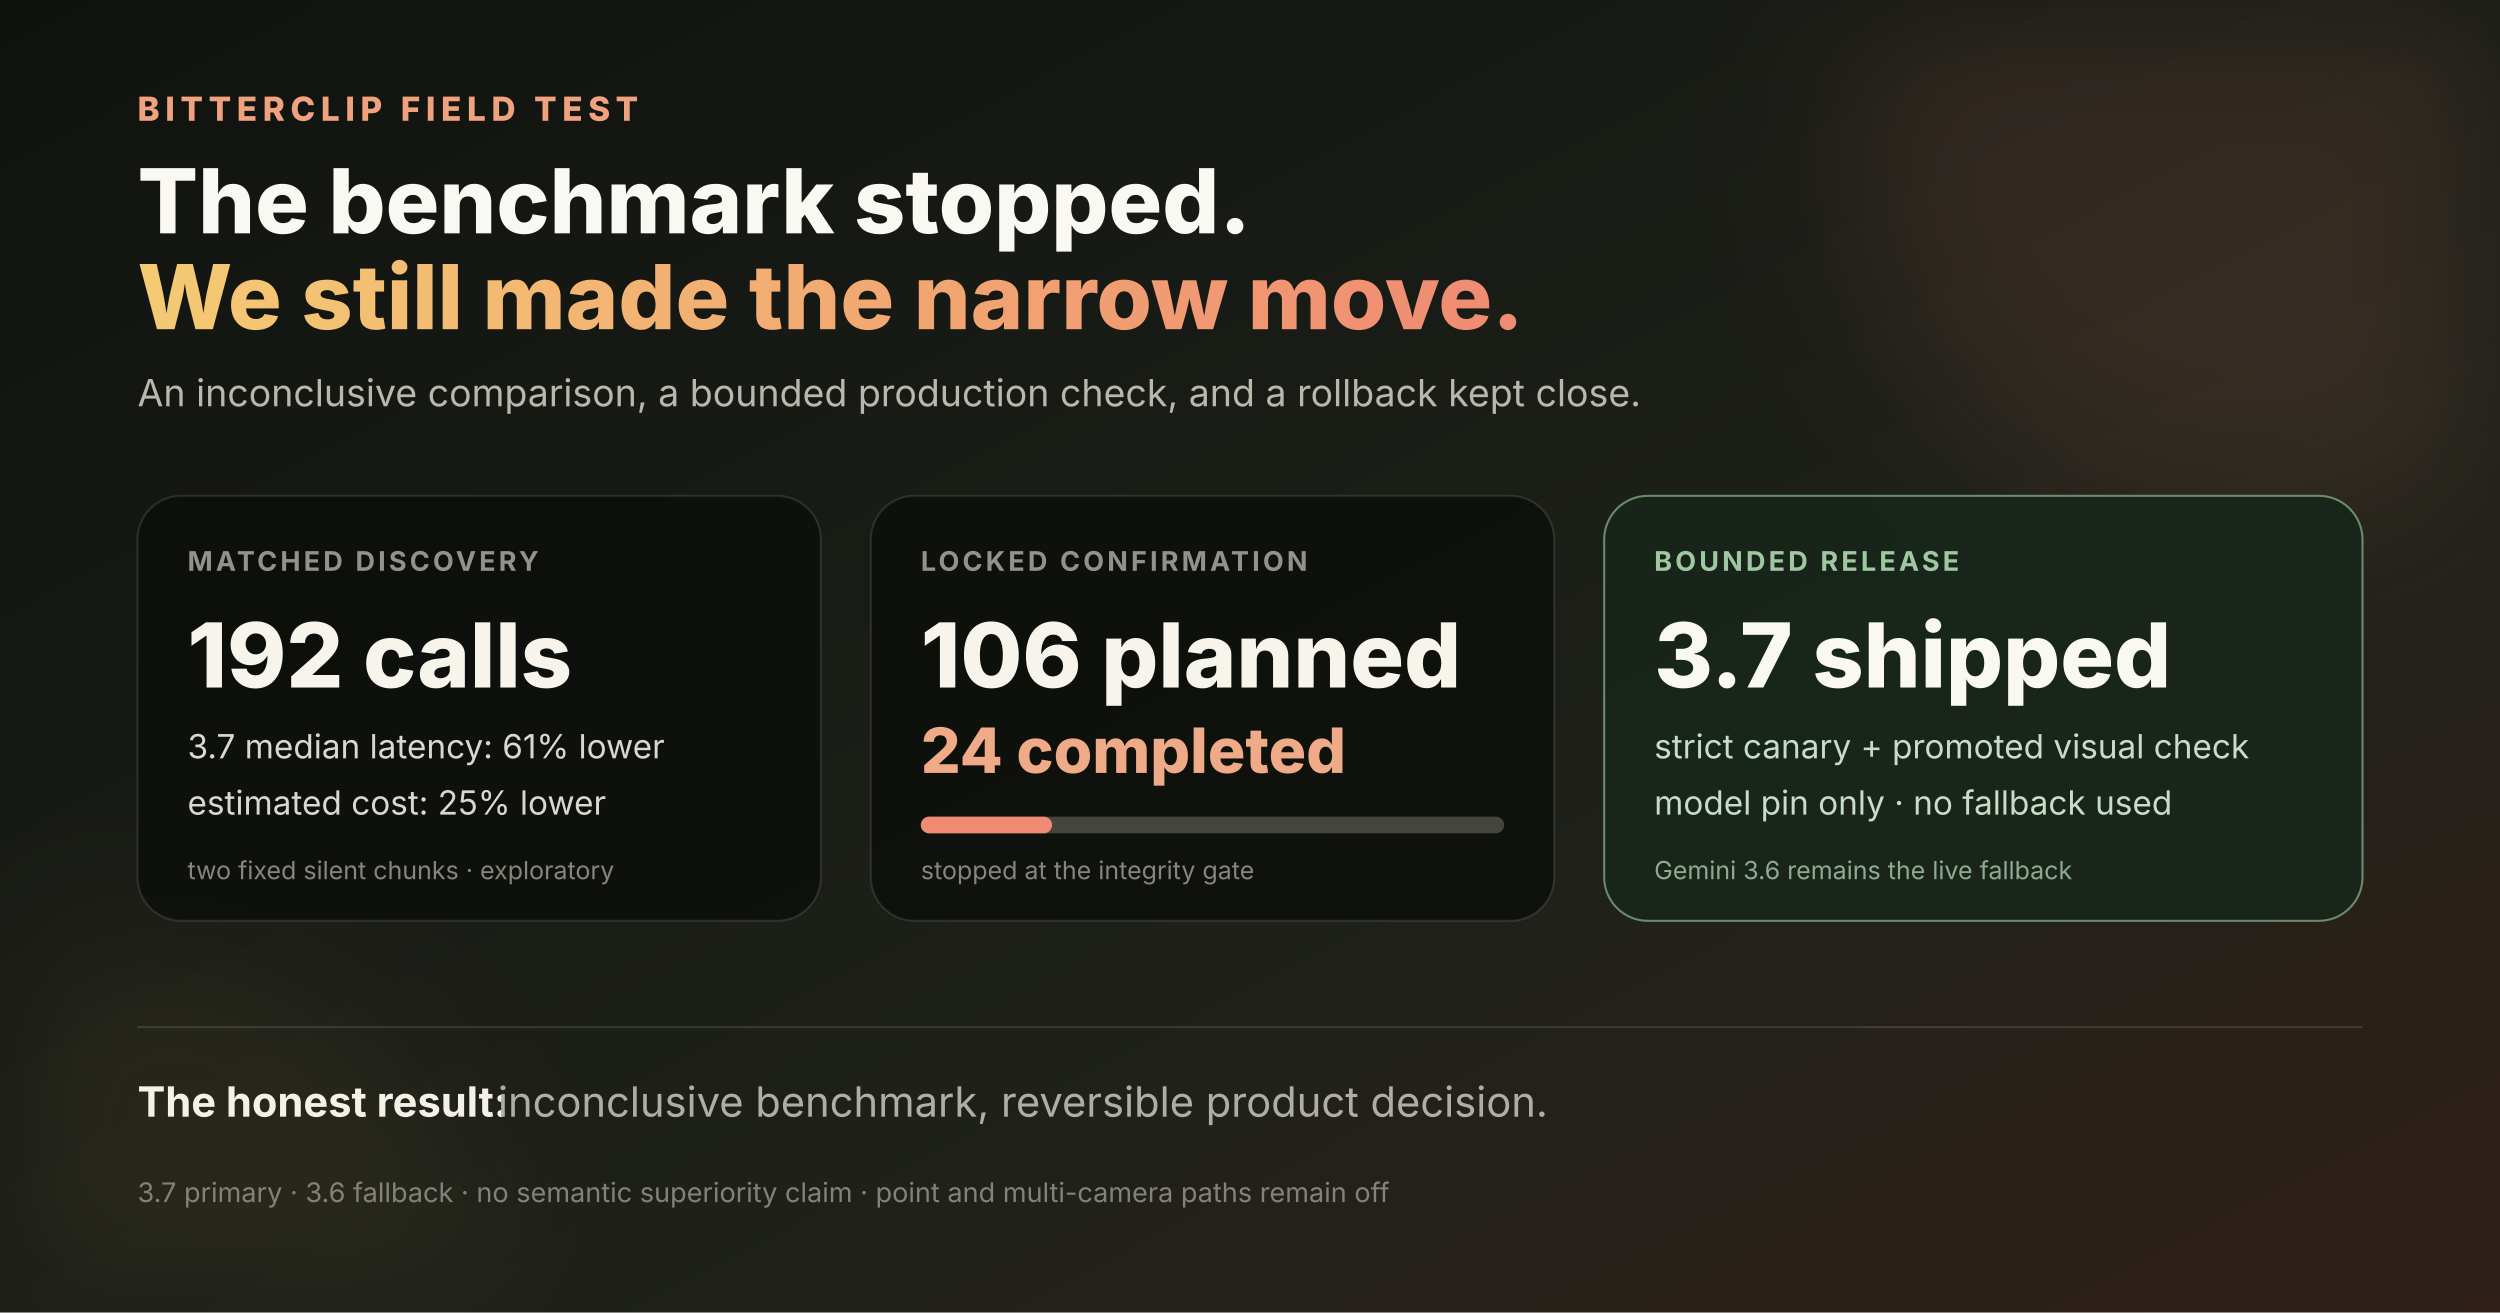
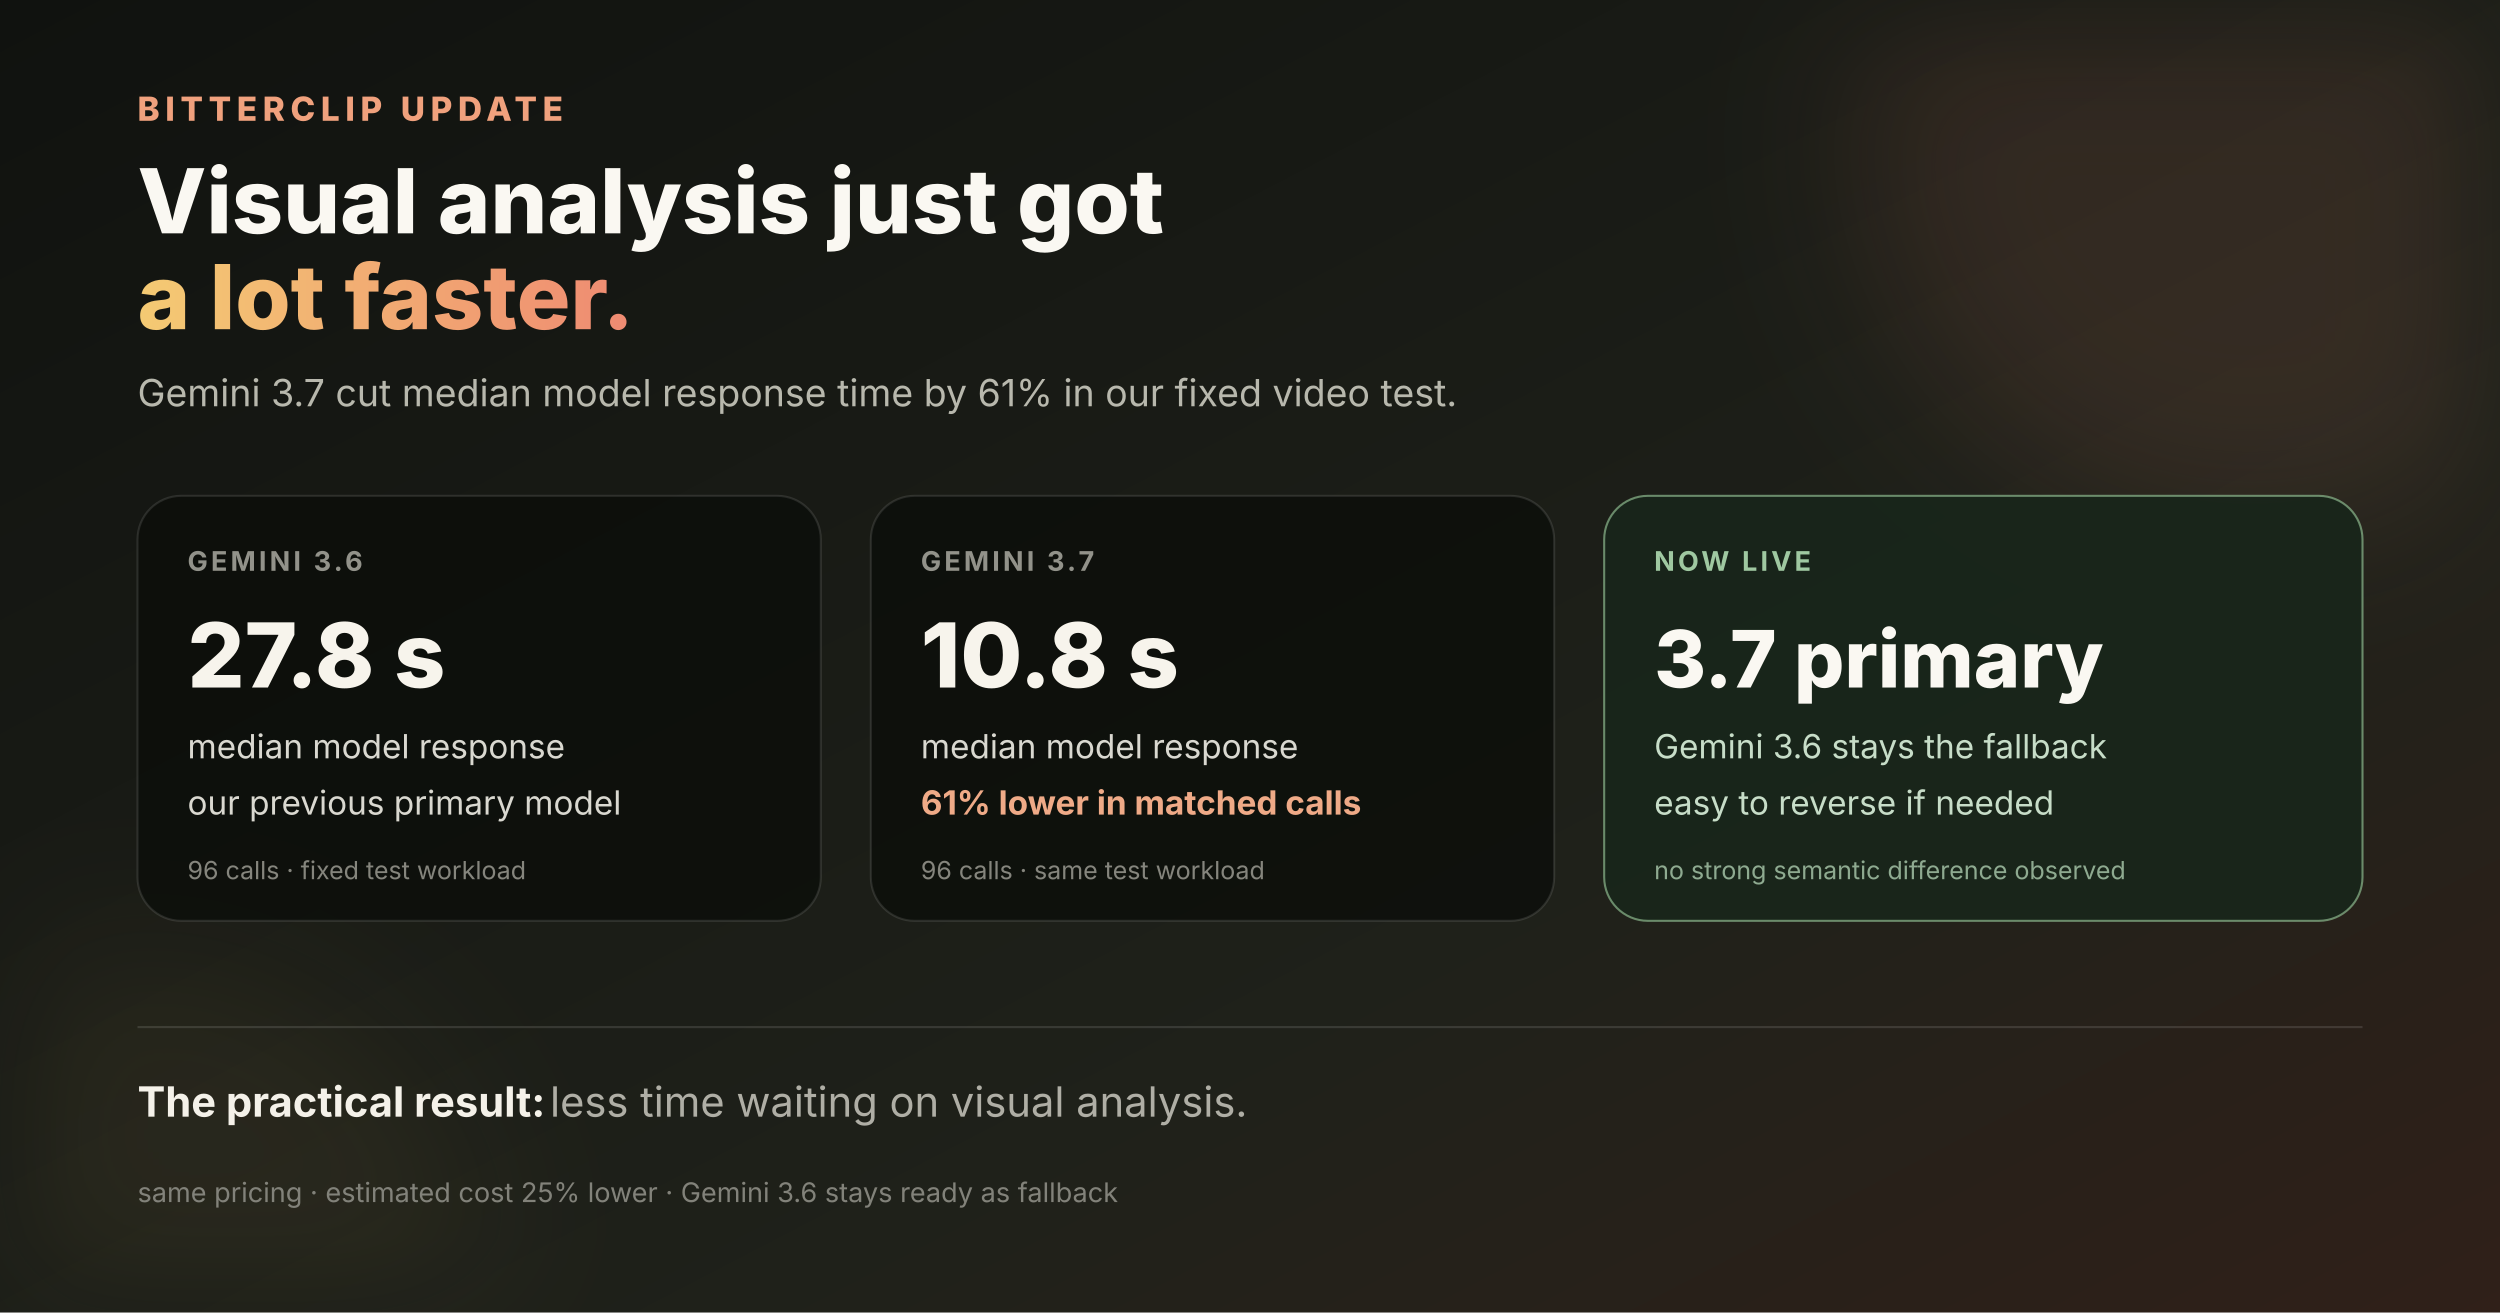
<svg xmlns="http://www.w3.org/2000/svg" width="1200" height="630" viewBox="0 0 1200 630" role="img" aria-labelledby="title desc">
  <defs>
    <linearGradient id="bg" x1="0" y1="0" x2="1" y2="1">
      <stop offset="0" stop-color="#10120f" />
      <stop offset="0.65" stop-color="#1f211a" />
      <stop offset="1" stop-color="#302019" />
    </linearGradient>
    <linearGradient id="warm" x1="0" y1="0" x2="1" y2="0">
      <stop offset="0" stop-color="#f4ca73" />
      <stop offset="1" stop-color="#ef8b72" />
    </linearGradient>
    <filter id="blur" x="-50%" y="-50%" width="200%" height="200%">
      <feGaussianBlur stdDeviation="38" />
    </filter>
  </defs>
  <rect width="1200" height="630" fill="url(#bg)" />
  <circle cx="1080" cy="64" r="190" fill="#ef8b72" opacity="0.11" filter="url(#blur)" />
  <circle cx="65" cy="625" r="170" fill="#f4ca73" opacity="0.06" filter="url(#blur)" />
  <g font-family="Inter, ui-sans-serif, system-ui, sans-serif">
-     <text x="66" y="58" fill="#f0a17d" font-size="16" font-weight="760" letter-spacing="2.7">BITTERCLIP FIELD TEST</text>
-     <text x="66" y="112" fill="#faf8f2" font-size="43" font-weight="790">The benchmark stopped.</text>
-     <text x="66" y="158" fill="url(#warm)" font-size="43" font-weight="790">We still made the narrow move.</text>
-     <text x="66" y="195" fill="#b8b8ad" font-size="18">An inconclusive comparison, a bounded production check, and a rollback kept close.</text>
+     <text x="66" y="58" fill="#f0a17d" font-size="16" font-weight="760" letter-spacing="2.7">BITTERCLIP UPDATE</text>
+     <text x="66" y="112" fill="#faf8f2" font-size="43" font-weight="790">Visual analysis just got</text>
+     <text x="66" y="158" fill="url(#warm)" font-size="43" font-weight="790">a lot faster.</text>
+     <text x="66" y="195" fill="#b8b8ad" font-size="18">Gemini 3.7 cut median model response time by 61% in our fixed video test.</text>
    <g transform="translate(66 238)">
      <rect width="328" height="204" rx="21" fill="#0b0d0a" fill-opacity="0.78" stroke="#fff" stroke-opacity="0.11" />
-       <text x="24" y="36" fill="#92928a" font-size="13" font-weight="730" letter-spacing="1.5">MATCHED DISCOVERY</text>
-       <text x="24" y="92" fill="#f7f4ec" font-size="43" font-weight="820">192 calls</text>
-       <text x="24" y="126" fill="#d9d8d0" font-size="16">3.7 median latency: 61% lower</text>
-       <text x="24" y="153" fill="#d9d8d0" font-size="16">estimated cost: 25% lower</text>
-       <text x="24" y="184" fill="#85857d" font-size="12">two fixed silent chunks · exploratory</text>
+       <text x="24" y="36" fill="#92928a" font-size="13" font-weight="730" letter-spacing="1.5">GEMINI 3.6</text>
+       <text x="24" y="92" fill="#f7f4ec" font-size="43" font-weight="820">27.8 s</text>
+       <text x="24" y="126" fill="#d9d8d0" font-size="16">median model response</text>
+       <text x="24" y="153" fill="#d9d8d0" font-size="16">our previous primary model</text>
+       <text x="24" y="184" fill="#85857d" font-size="12">96 calls · fixed test workload</text>
    </g>
    <g transform="translate(418 238)">
      <rect width="328" height="204" rx="21" fill="#0b0d0a" fill-opacity="0.78" stroke="#fff" stroke-opacity="0.11" />
-       <text x="24" y="36" fill="#92928a" font-size="13" font-weight="730" letter-spacing="1.5">LOCKED CONFIRMATION</text>
-       <text x="24" y="92" fill="#f7f4ec" font-size="43" font-weight="820">106 planned</text>
-       <text x="24" y="133" fill="#efaa87" font-size="30" font-weight="780">24 completed</text>
-       <rect x="24" y="154" width="280" height="8" rx="4" fill="#44463e" />
-       <rect x="24" y="154" width="63" height="8" rx="4" fill="#ef8b72" />
-       <text x="24" y="184" fill="#85857d" font-size="12">stopped at the integrity gate</text>
+       <text x="24" y="36" fill="#92928a" font-size="13" font-weight="730" letter-spacing="1.5">GEMINI 3.7</text>
+       <text x="24" y="92" fill="#f7f4ec" font-size="43" font-weight="820">10.8 s</text>
+       <text x="24" y="126" fill="#d9d8d0" font-size="16">median model response</text>
+       <text x="24" y="153" fill="#efaa87" font-size="16" font-weight="730">61% lower in matched calls</text>
+       <text x="24" y="184" fill="#85857d" font-size="12">96 calls · same test workload</text>
    </g>
    <g transform="translate(770 238)">
      <rect width="364" height="204" rx="21" fill="#18251b" fill-opacity="0.92" stroke="#8fbc91" stroke-opacity="0.68" />
-       <text x="24" y="36" fill="#9fc8a1" font-size="13" font-weight="730" letter-spacing="1.5">BOUNDED RELEASE</text>
-       <text x="24" y="92" fill="#faf8f2" font-size="43" font-weight="820">3.7 shipped</text>
-       <text x="24" y="126" fill="#c7ddc8" font-size="16">strict canary + promoted visual check</text>
-       <text x="24" y="153" fill="#c7ddc8" font-size="16">model pin only · no fallback used</text>
-       <text x="24" y="184" fill="#8eaa90" font-size="12">Gemini 3.6 remains the live fallback</text>
+       <text x="24" y="36" fill="#9fc8a1" font-size="13" font-weight="730" letter-spacing="1.5">NOW LIVE</text>
+       <text x="24" y="92" fill="#faf8f2" font-size="38" font-weight="820">3.7 primary</text>
+       <text x="24" y="126" fill="#c7ddc8" font-size="16">Gemini 3.6 stays the fallback</text>
+       <text x="24" y="153" fill="#c7ddc8" font-size="16">easy to reverse if needed</text>
+       <text x="24" y="184" fill="#8eaa90" font-size="12">no strong semantic difference observed</text>
    </g>
    <path d="M66 493H1134" stroke="#fff" stroke-opacity="0.12" />
-     <text x="66" y="536" fill="#f4f1e9" font-size="20" font-weight="680">The honest result:</text>
-     <text x="239" y="536" fill="#afaea5" font-size="20">inconclusive benchmark, reversible product decision.</text>
-     <text x="66" y="577" fill="#82827a" font-size="13">3.7 primary · 3.6 fallback · no semantic superiority claim · point and multi-camera paths remain off</text>
+     <text x="66" y="536" fill="#f4f1e9" font-size="20" font-weight="680">The practical result:</text>
+     <text x="264" y="536" fill="#afaea5" font-size="20">less time waiting on visual analysis.</text>
+     <text x="66" y="577" fill="#82827a" font-size="13">same pricing · estimated cost 25% lower · Gemini 3.6 stays ready as fallback</text>
  </g>
</svg>
